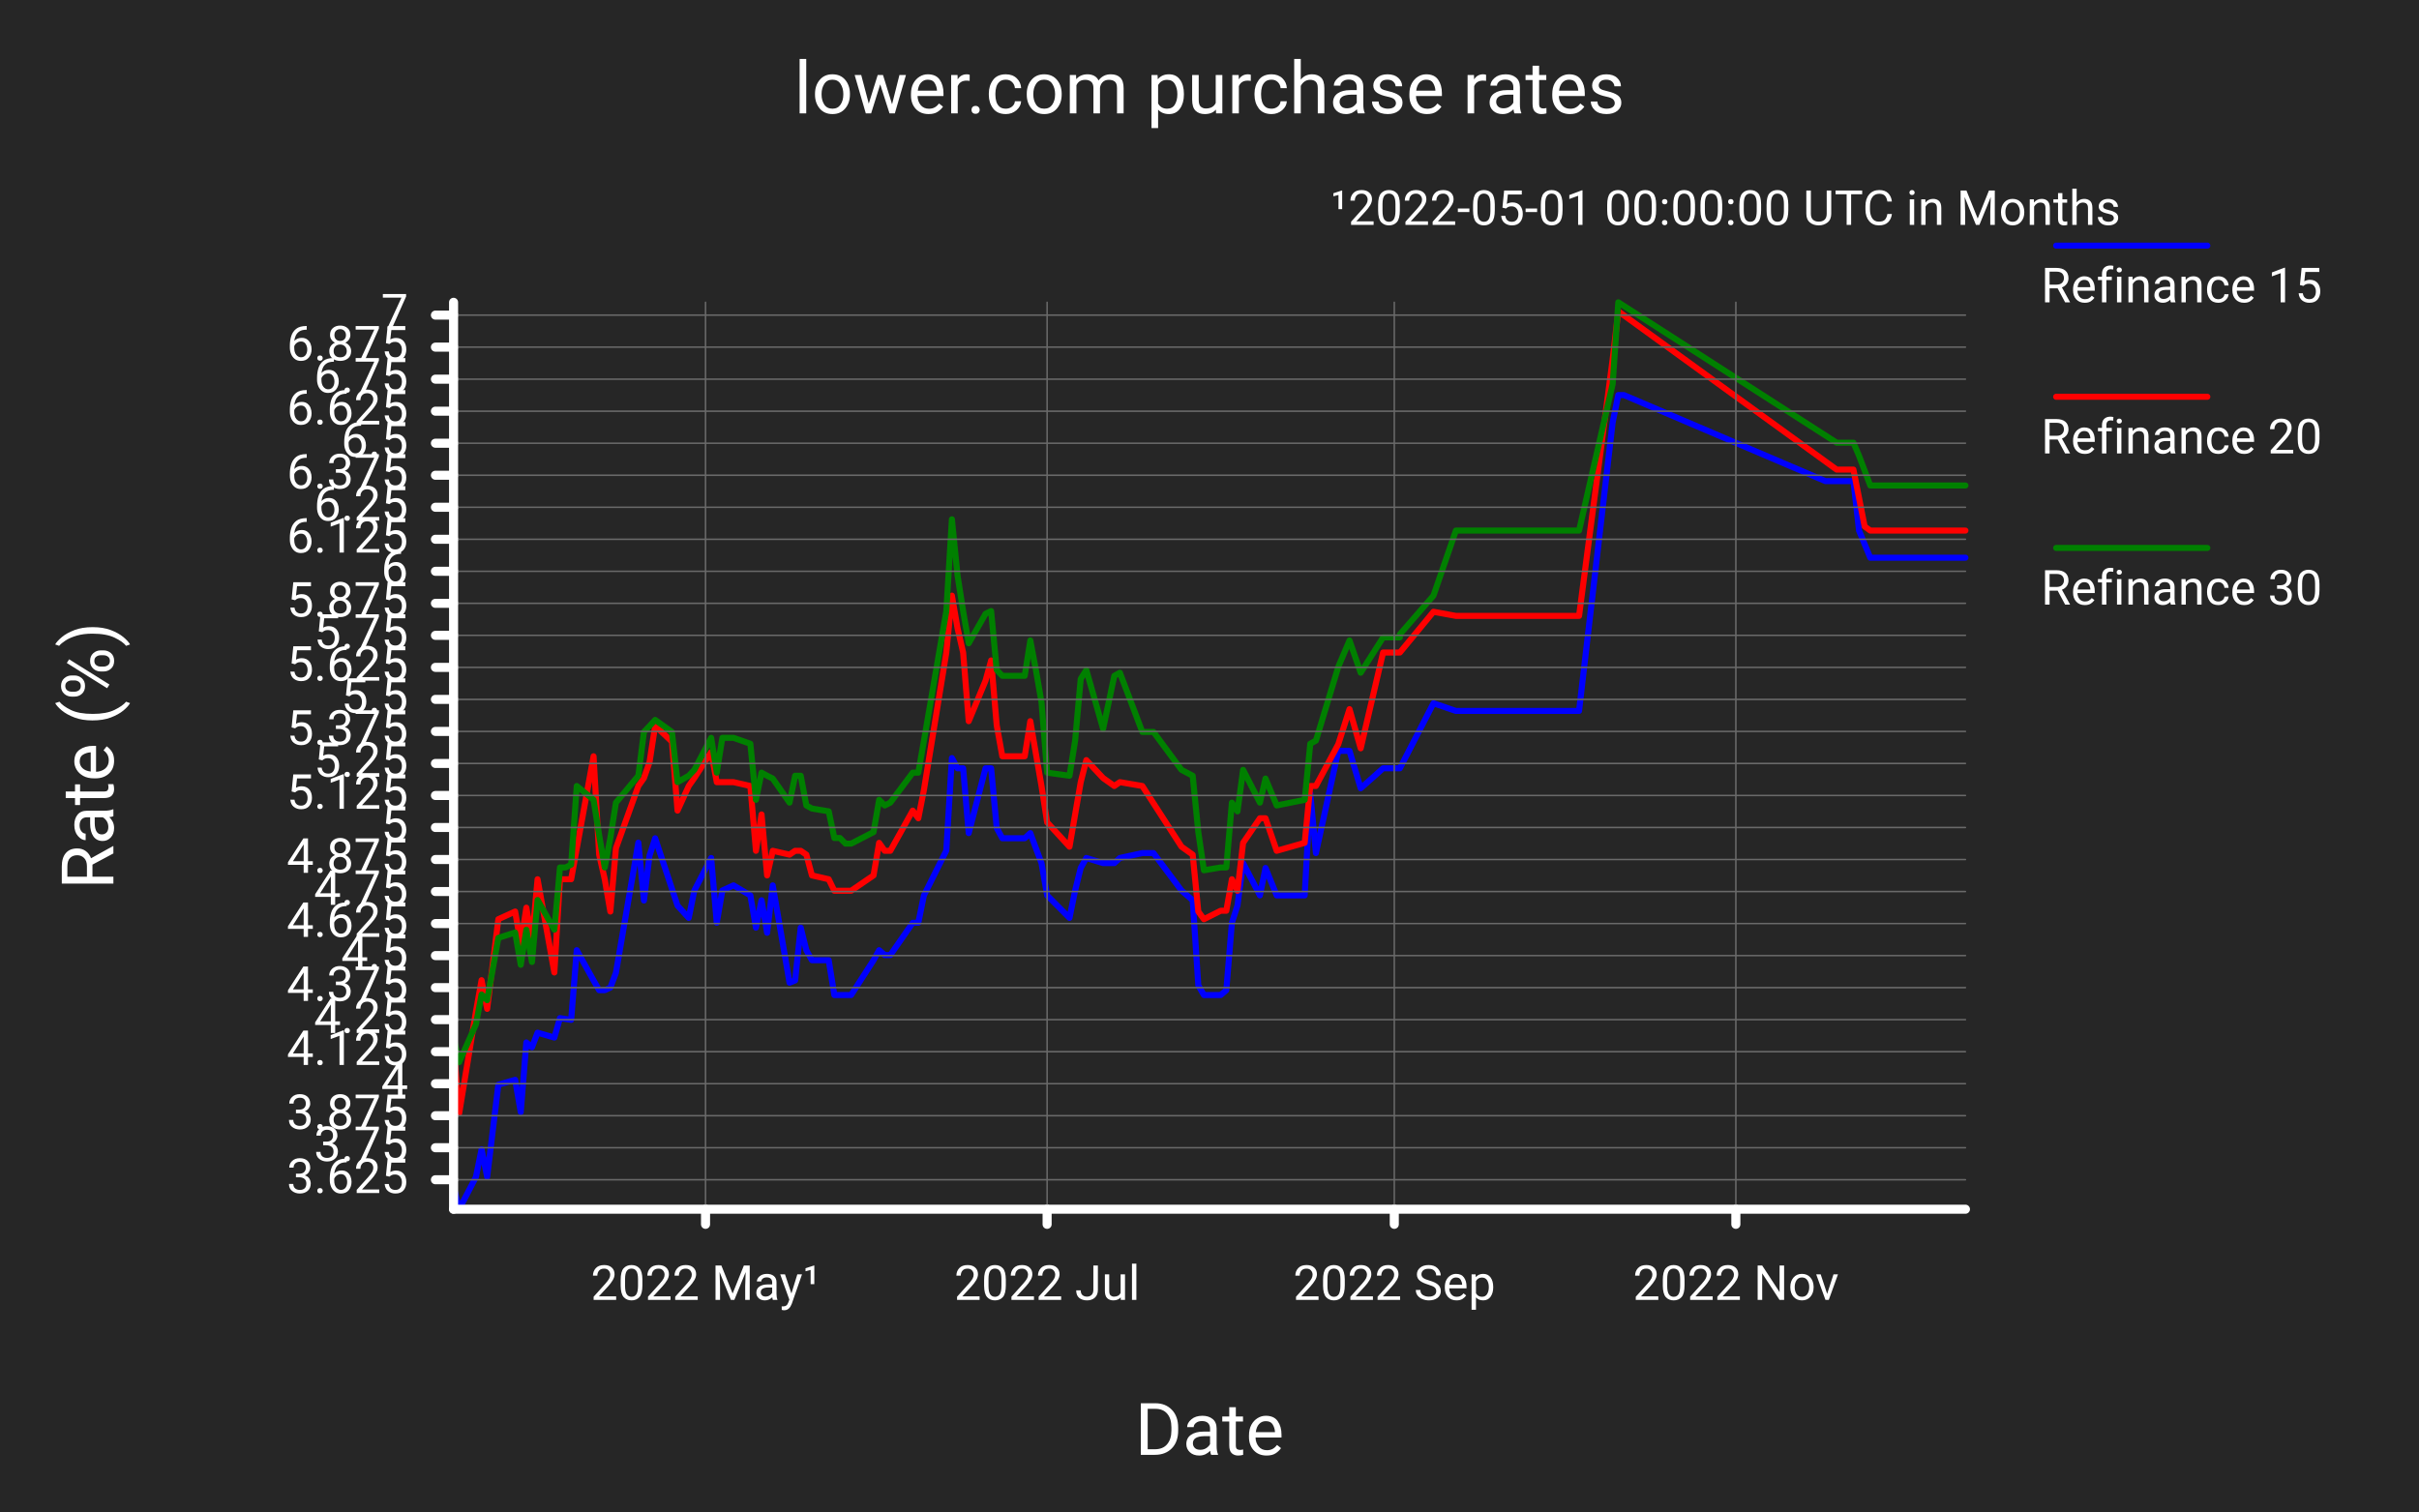
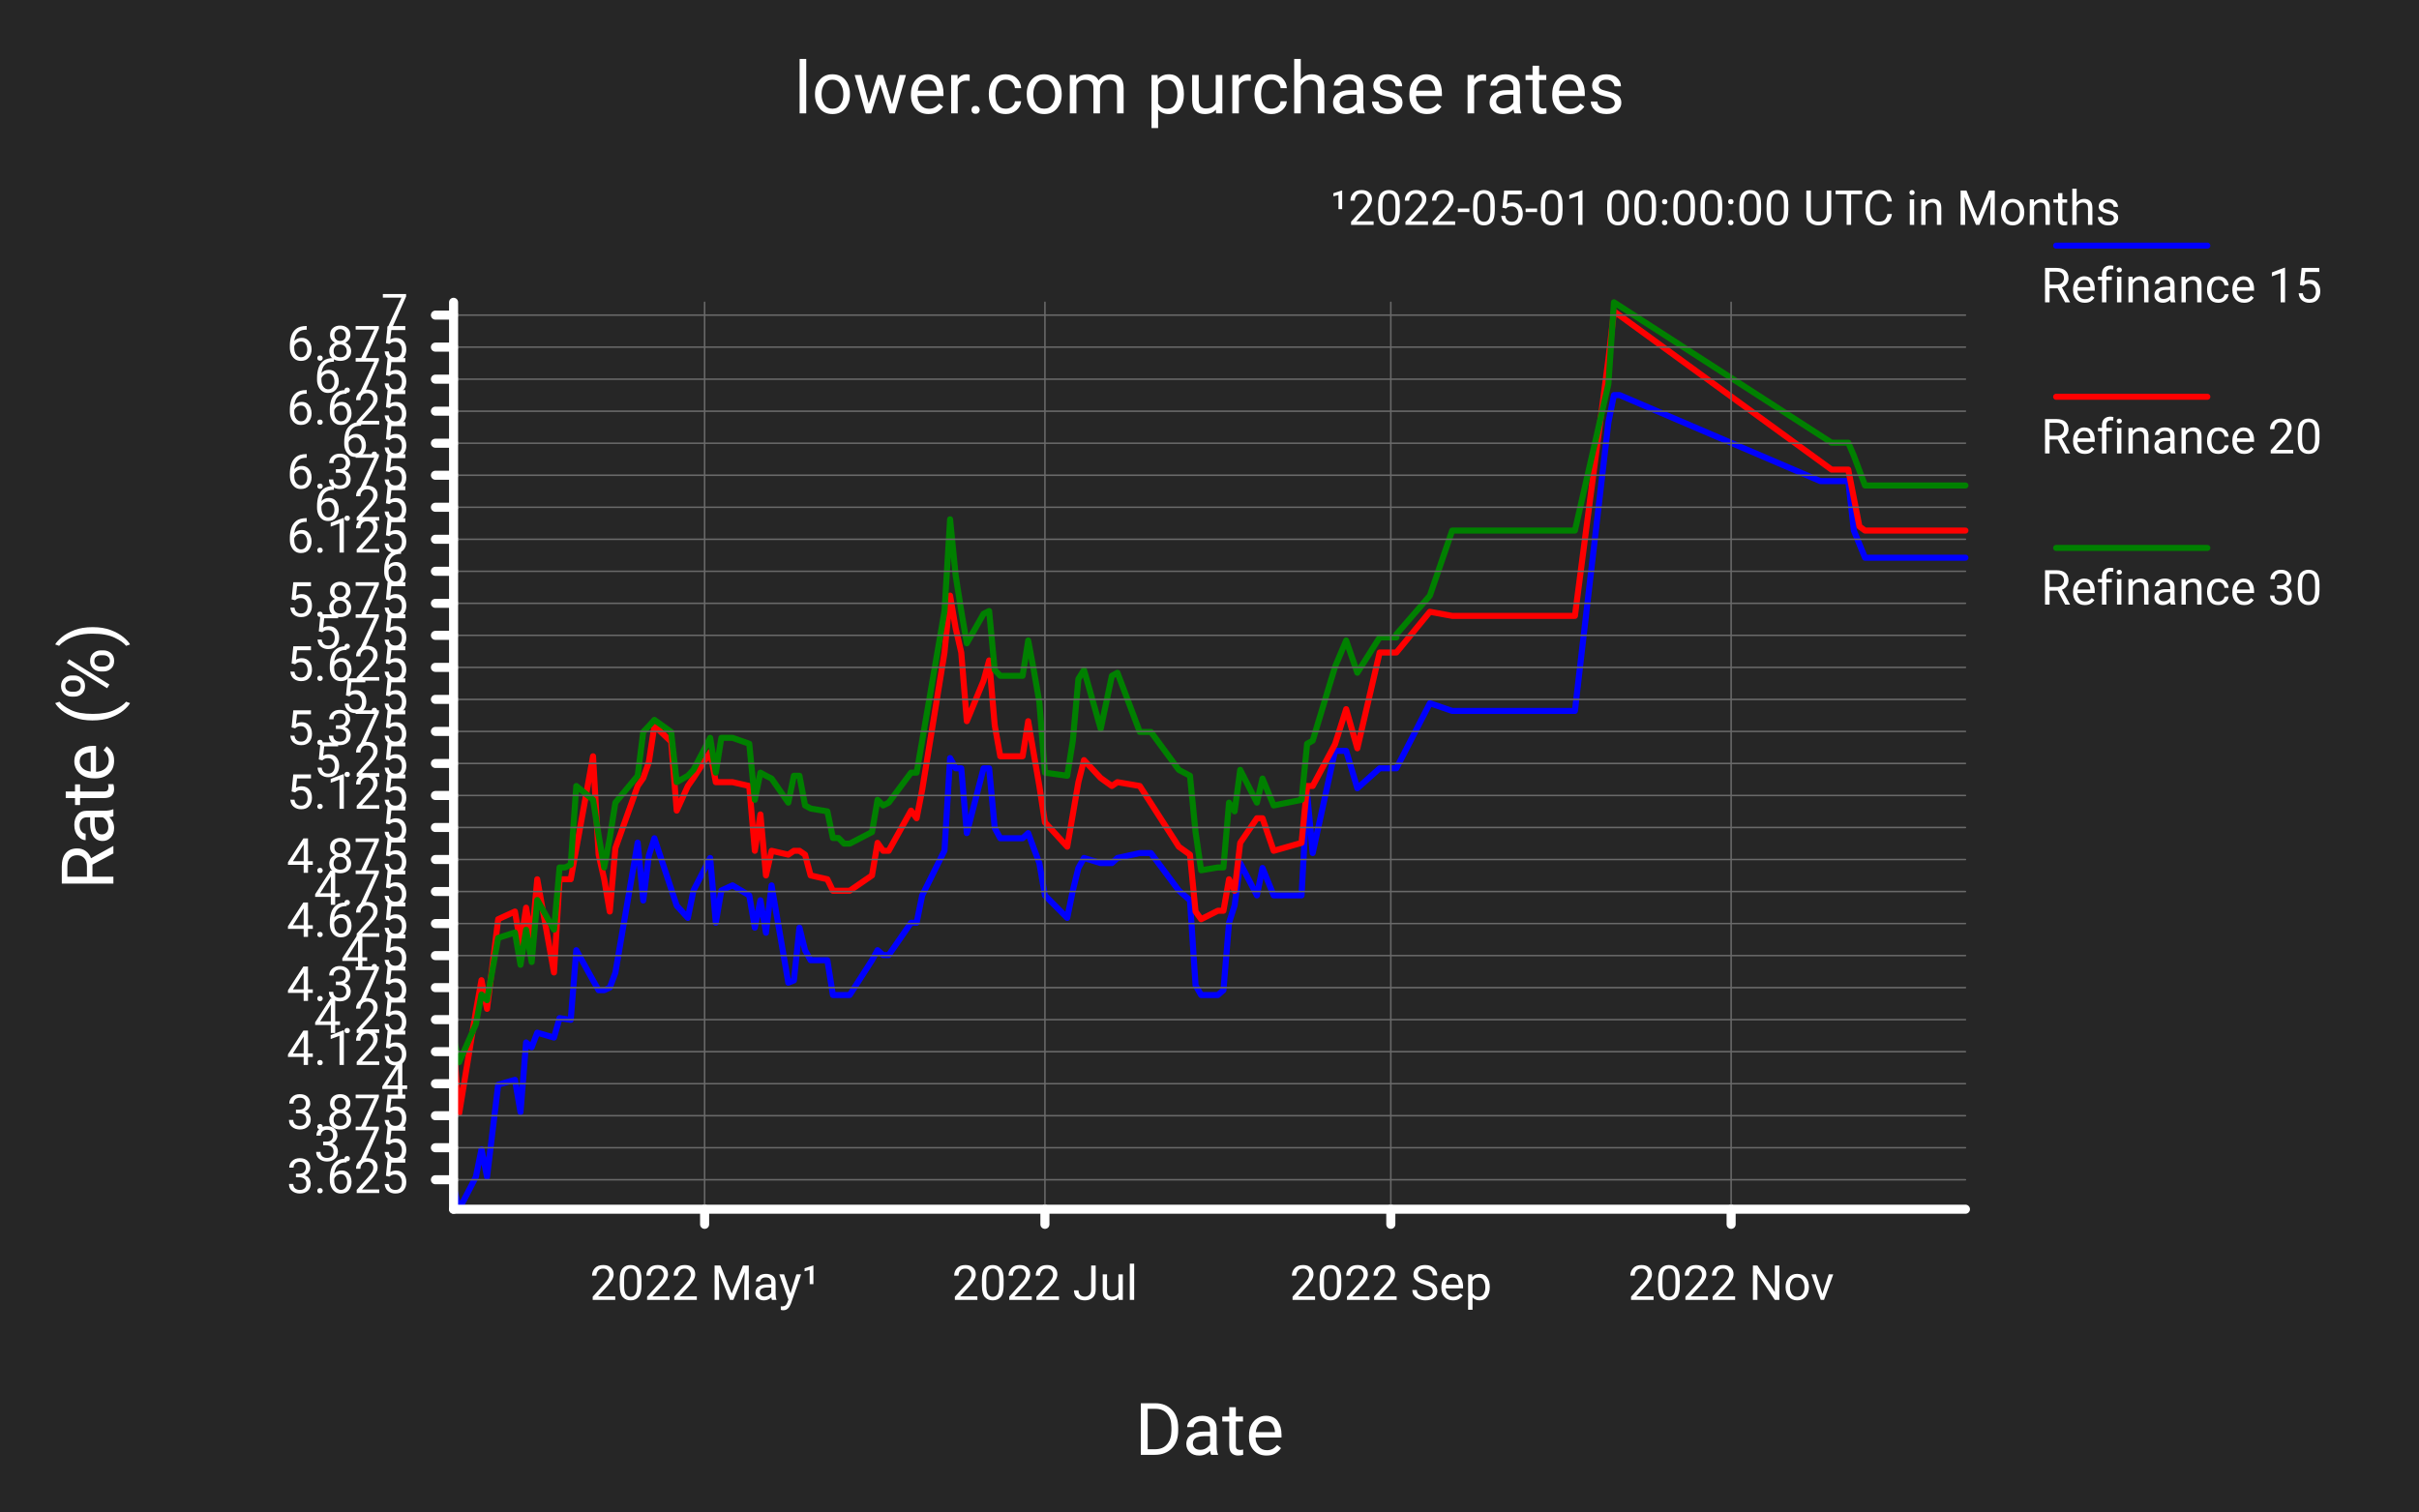
<svg xmlns="http://www.w3.org/2000/svg" class="poloto" width="800" height="500" viewBox="0 0 800 500">
  <style>.poloto{stroke-linecap:round;stroke-linejoin:round;font-family:Roboto,sans-serif;font-size:16px;}.poloto_background{fill:#262626;}.poloto_scatter{stroke-width:7}.poloto_tick_line{stroke:dimgray;stroke-width:0.5}.poloto_line{stroke-width:2}.poloto_text{fill: white;}.poloto_axis_lines{stroke: white;stroke-width:3;fill:none;stroke-dasharray:none}.poloto_title{font-size:24px;dominant-baseline:start;text-anchor:middle;}.poloto_xname{font-size:24px;dominant-baseline:start;text-anchor:middle;}.poloto_yname{font-size:24px;dominant-baseline:start;text-anchor:middle;}.poloto0stroke{stroke:blue;}.poloto1stroke{stroke:red;}.poloto2stroke{stroke:green;}.poloto3stroke{stroke:gold;}.poloto4stroke{stroke:aqua;}.poloto5stroke{stroke:lime;}.poloto6stroke{stroke:orange;}.poloto7stroke{stroke:chocolate;}.poloto0fill{fill:blue;}.poloto1fill{fill:red;}.poloto2fill{fill:green;}.poloto3fill{fill:gold;}.poloto4fill{fill:aqua;}.poloto5fill{fill:lime;}.poloto6fill{fill:orange;}.poloto7fill{fill:chocolate;}</style>
  <circle r="1e5" class="poloto_background" />
  <text class="poloto_text poloto_legend_text" x="675" y="100">Refinance 15</text>
  <line class="poloto_line poloto_legend_icon poloto0stroke poloto0legend" stroke="black" x1="680" x2="730" y1="81.25" y2="81.25" />
-   <path class="poloto_line poloto0stroke" fill="none" stroke="black" d=" M 150.00 392.46 L 151.85 400.00 L 157.41 389.32 L 159.26 380.17 L 161.11 389.32 L 161.11 389.32 L 164.81 358.81 L 170.37 357.20 L 172.22 367.88 L 174.07 344.83 L 175.93 346.44 L 177.78 341.61 L 183.33 343.22 L 185.19 336.78 L 185.19 336.78 L 188.89 337.37 L 190.74 314.32 L 196.30 324.32 L 198.15 327.54 L 200.00 327.54 L 201.85 326.69 L 203.70 321.78 L 211.11 278.73 L 212.96 297.88 L 214.81 283.05 L 216.67 277.29 L 216.67 277.29 L 224.07 299.58 L 227.78 303.64 L 229.63 294.58 L 235.19 283.81 L 237.04 305.25 L 238.89 294.58 L 238.89 294.58 L 242.59 292.88 L 248.15 296.19 L 250.00 306.86 L 250.00 306.86 L 251.85 297.80 L 253.70 308.56 L 255.56 292.88 L 261.11 325.08 L 262.96 324.32 L 264.81 306.86 L 264.81 306.86 L 266.67 314.32 L 268.52 317.63 L 274.07 317.63 L 275.93 329.15 L 277.78 329.15 L 279.63 329.15 L 281.48 329.15 L 288.89 317.63 L 290.74 314.32 L 292.59 315.93 L 294.44 315.93 L 294.44 315.93 L 301.85 305.25 L 303.70 305.25 L 305.56 296.19 L 312.96 281.36 L 314.81 250.76 L 316.67 254.15 L 318.52 254.15 L 320.37 275.59 L 325.93 254.15 L 327.78 254.15 L 329.63 273.90 L 331.48 277.29 L 338.89 277.29 L 340.74 275.59 L 342.59 280.59 L 344.44 285.51 L 346.30 296.19 L 353.70 303.64 L 355.56 294.58 L 357.41 287.12 L 359.26 283.81 L 364.81 285.51 L 368.52 285.51 L 370.37 283.81 L 377.78 282.20 L 377.78 282.20 L 377.78 282.20 L 377.78 282.20 L 377.78 282.20 L 377.78 282.20 L 381.48 282.20 L 381.48 282.20 L 381.48 282.20 L 381.48 282.20 L 381.48 282.20 L 381.48 282.20 L 390.74 294.58 L 394.44 297.80 L 396.30 325.93 L 398.15 329.15 L 403.70 329.15 L 405.56 327.54 L 407.41 305.25 L 409.26 299.49 L 411.11 285.51 L 416.67 296.19 L 416.67 296.19 L 418.52 287.12 L 422.22 296.19 L 422.22 296.19 L 431.48 296.19 L 433.33 262.46 L 435.19 282.20 L 442.59 248.39 L 446.30 248.39 L 446.30 248.39 L 450.00 260.76 L 457.41 254.15 L 457.41 254.15 L 457.41 254.15 L 457.41 254.15 L 457.41 254.15 L 457.41 254.15 L 457.41 254.15 L 457.41 254.15 L 457.41 254.15 L 462.96 254.15 L 474.07 232.63 L 481.48 235.17 L 481.48 235.17 L 487.04 235.17 L 494.44 235.17 L 496.30 235.17 L 496.30 235.17 L 496.30 235.17 L 496.30 235.17 L 496.30 235.17 L 520.37 235.17 L 522.22 235.17 L 533.33 139.75 L 535.19 130.68 L 537.04 130.68 L 603.70 159.15 L 611.11 159.15 L 612.96 159.15 L 614.81 175.51 L 618.52 184.49 L 618.52 184.49 L 625.93 184.49 L 627.78 184.49 L 629.63 184.49 L 631.48 184.49 L 637.04 184.49 L 638.89 184.49 L 642.59 184.49 L 644.44 184.49 L 650.00 184.49" />
+   <path class="poloto_line poloto0stroke" fill="none" stroke="black" d=" M 150.00 392.46 L 151.85 400.00 L 157.38 389.32 L 159.23 380.17 L 161.07 389.32 L 161.07 389.32 L 164.76 358.81 L 170.30 357.20 L 172.14 367.88 L 173.99 344.83 L 175.83 346.44 L 177.68 341.61 L 183.21 343.22 L 185.06 336.78 L 185.06 336.78 L 188.75 337.37 L 190.59 314.32 L 196.13 324.32 L 197.97 327.54 L 199.82 327.54 L 201.66 326.69 L 203.51 321.78 L 210.89 278.73 L 212.73 297.88 L 214.58 283.05 L 216.42 277.29 L 216.42 277.29 L 223.80 299.58 L 227.49 303.64 L 229.34 294.58 L 234.87 283.81 L 236.72 305.25 L 238.56 294.58 L 238.56 294.58 L 242.25 292.88 L 247.79 296.19 L 249.63 306.86 L 249.63 306.86 L 251.48 297.80 L 253.32 308.56 L 255.17 292.88 L 260.70 325.08 L 262.55 324.32 L 264.39 306.86 L 264.39 306.86 L 266.24 314.32 L 268.08 317.63 L 273.62 317.63 L 275.46 329.15 L 277.31 329.15 L 279.15 329.15 L 281.00 329.15 L 288.38 317.63 L 290.22 314.32 L 292.07 315.93 L 293.91 315.93 L 293.91 315.93 L 301.29 305.25 L 303.14 305.25 L 304.98 296.19 L 312.36 281.36 L 314.21 250.76 L 316.05 254.15 L 317.90 254.15 L 319.74 275.59 L 325.28 254.15 L 327.12 254.15 L 328.97 273.90 L 330.81 277.29 L 338.19 277.29 L 340.04 275.59 L 341.88 280.59 L 343.73 285.51 L 345.57 296.19 L 352.95 303.64 L 354.80 294.58 L 356.64 287.12 L 358.49 283.81 L 364.02 285.51 L 367.71 285.51 L 369.56 283.81 L 376.94 282.20 L 376.94 282.20 L 376.94 282.20 L 376.94 282.20 L 376.94 282.20 L 376.94 282.20 L 380.63 282.20 L 380.63 282.20 L 380.63 282.20 L 380.63 282.20 L 380.63 282.20 L 380.63 282.20 L 389.85 294.58 L 393.54 297.80 L 395.39 325.93 L 397.23 329.15 L 402.77 329.15 L 404.61 327.54 L 406.46 305.25 L 408.30 299.49 L 410.15 285.51 L 415.68 296.19 L 415.68 296.19 L 417.53 287.12 L 421.22 296.19 L 421.22 296.19 L 430.44 296.19 L 432.29 262.46 L 434.13 282.20 L 441.51 248.39 L 445.20 248.39 L 445.20 248.39 L 448.89 260.76 L 456.27 254.15 L 456.27 254.15 L 456.27 254.15 L 456.27 254.15 L 456.27 254.15 L 456.27 254.15 L 456.27 254.15 L 456.27 254.15 L 456.27 254.15 L 461.81 254.15 L 472.88 232.63 L 480.26 235.17 L 480.26 235.17 L 485.79 235.17 L 493.17 235.17 L 495.02 235.17 L 495.02 235.17 L 495.02 235.17 L 495.02 235.17 L 495.02 235.17 L 519.00 235.17 L 520.85 235.17 L 531.92 139.75 L 533.76 130.68 L 535.61 130.68 L 602.03 159.15 L 609.41 159.15 L 611.25 159.15 L 613.10 175.51 L 616.79 184.49 L 616.79 184.49 L 624.17 184.49 L 626.01 184.49 L 627.86 184.49 L 629.70 184.49 L 635.24 184.49 L 637.08 184.49 L 640.77 184.49 L 642.62 184.49 L 648.15 184.49 L 650.00 184.49" />
  <text class="poloto_text poloto_legend_text" x="675" y="150">Refinance 20</text>
  <line class="poloto_line poloto_legend_icon poloto1stroke poloto1legend" stroke="black" x1="680" x2="730" y1="131.25" y2="131.25" />
-   <path class="poloto_line poloto1stroke" fill="none" stroke="black" d=" M 150.00 345.68 L 151.85 368.31 L 157.41 334.58 L 159.26 324.24 L 161.11 333.73 L 161.11 333.73 L 164.81 304.07 L 170.37 301.53 L 172.22 312.29 L 174.07 300.25 L 175.93 311.02 L 177.78 290.85 L 183.33 321.69 L 185.19 290.85 L 185.19 290.85 L 188.89 290.85 L 188.89 290.85 L 196.30 250.17 L 198.15 282.71 L 200.00 290.85 L 201.85 301.53 L 203.70 280.59 L 211.11 260.00 L 212.96 257.37 L 214.81 252.12 L 216.67 240.08 L 222.22 245.34 L 224.07 268.14 L 227.78 260.00 L 229.63 257.37 L 235.19 248.81 L 237.04 258.73 L 238.89 258.73 L 238.89 258.73 L 242.59 258.73 L 248.15 260.00 L 250.00 281.44 L 250.00 281.44 L 251.85 269.41 L 253.70 289.58 L 255.56 281.44 L 261.11 282.71 L 262.96 281.44 L 264.81 281.44 L 264.81 281.44 L 266.67 282.71 L 268.52 289.58 L 274.07 290.85 L 275.93 294.66 L 277.78 294.66 L 279.63 294.66 L 281.48 294.66 L 288.89 289.58 L 290.74 278.81 L 292.59 281.44 L 294.44 281.44 L 294.44 281.44 L 301.85 268.14 L 303.70 270.68 L 305.56 261.27 L 312.96 215.85 L 314.81 197.03 L 316.67 207.80 L 318.52 215.85 L 320.37 238.56 L 325.93 225.17 L 327.78 218.47 L 329.63 239.92 L 331.48 250.17 L 338.89 250.17 L 340.74 238.56 L 342.59 249.32 L 344.44 260.00 L 346.30 272.03 L 353.70 280.08 L 355.56 269.41 L 357.41 258.73 L 359.26 251.44 L 364.81 257.37 L 368.52 260.00 L 370.37 258.73 L 377.78 260.00 L 377.78 260.00 L 377.78 260.00 L 377.78 260.00 L 377.78 260.00 L 377.78 260.00 L 377.78 260.00 L 377.78 260.00 L 377.78 260.00 L 377.78 260.00 L 377.78 260.00 L 377.78 260.00 L 390.74 280.08 L 394.44 282.71 L 396.30 301.53 L 398.15 304.07 L 403.70 301.27 L 405.56 301.27 L 407.41 290.85 L 409.26 294.66 L 411.11 278.81 L 416.67 270.68 L 416.67 270.68 L 418.52 270.68 L 422.22 281.44 L 422.22 281.44 L 431.48 278.81 L 433.33 260.00 L 435.19 260.00 L 442.59 246.19 L 446.30 234.58 L 446.30 234.58 L 450.00 247.54 L 457.41 215.85 L 457.41 215.85 L 457.41 215.85 L 457.41 215.85 L 457.41 215.85 L 457.41 215.85 L 457.41 215.85 L 457.41 215.85 L 457.41 215.85 L 462.96 215.85 L 474.07 202.37 L 481.48 203.73 L 485.19 203.73 L 487.04 203.73 L 487.04 203.73 L 496.30 203.73 L 498.15 203.73 L 498.15 203.73 L 498.15 203.73 L 498.15 203.73 L 520.37 203.73 L 522.22 203.73 L 533.33 118.81 L 535.19 102.97 L 535.19 102.97 L 607.41 155.34 L 611.11 155.34 L 612.96 155.34 L 616.67 174.15 L 618.52 175.51 L 618.52 175.51 L 625.93 175.51 L 627.78 175.51 L 629.63 175.51 L 631.48 175.51 L 637.04 175.51 L 638.89 175.51 L 642.59 175.51 L 644.44 175.51 L 650.00 175.51" />
+   <path class="poloto_line poloto1stroke" fill="none" stroke="black" d=" M 150.00 345.68 L 151.85 368.31 L 157.38 334.58 L 159.23 324.24 L 161.07 333.73 L 161.07 333.73 L 164.76 304.07 L 170.30 301.53 L 172.14 312.29 L 173.99 300.25 L 175.83 311.02 L 177.68 290.85 L 183.21 321.69 L 185.06 290.85 L 185.06 290.85 L 188.75 290.85 L 188.75 290.85 L 196.13 250.17 L 197.97 282.71 L 199.82 290.85 L 201.66 301.53 L 203.51 280.59 L 210.89 260.00 L 212.73 257.37 L 214.58 252.12 L 216.42 240.08 L 221.96 245.34 L 223.80 268.14 L 227.49 260.00 L 229.34 257.37 L 234.87 248.81 L 236.72 258.73 L 238.56 258.73 L 238.56 258.73 L 242.25 258.73 L 247.79 260.00 L 249.63 281.44 L 249.63 281.44 L 251.48 269.41 L 253.32 289.58 L 255.17 281.44 L 260.70 282.71 L 262.55 281.44 L 264.39 281.44 L 264.39 281.44 L 266.24 282.71 L 268.08 289.58 L 273.62 290.85 L 275.46 294.66 L 277.31 294.66 L 279.15 294.66 L 281.00 294.66 L 288.38 289.58 L 290.22 278.81 L 292.07 281.44 L 293.91 281.44 L 293.91 281.44 L 301.29 268.14 L 303.14 270.68 L 304.98 261.27 L 312.36 215.85 L 314.21 197.03 L 316.05 207.80 L 317.90 215.85 L 319.74 238.56 L 325.28 225.17 L 327.12 218.47 L 328.97 239.92 L 330.81 250.17 L 338.19 250.17 L 340.04 238.56 L 341.88 249.32 L 343.73 260.00 L 345.57 272.03 L 352.95 280.08 L 354.80 269.41 L 356.64 258.73 L 358.49 251.44 L 364.02 257.37 L 367.71 260.00 L 369.56 258.73 L 376.94 260.00 L 376.94 260.00 L 376.94 260.00 L 376.94 260.00 L 376.94 260.00 L 376.94 260.00 L 376.94 260.00 L 376.94 260.00 L 376.94 260.00 L 376.94 260.00 L 376.94 260.00 L 376.94 260.00 L 389.85 280.08 L 393.54 282.71 L 395.39 301.53 L 397.23 304.07 L 402.77 301.27 L 404.61 301.27 L 406.46 290.85 L 408.30 294.66 L 410.15 278.81 L 415.68 270.68 L 415.68 270.68 L 417.53 270.68 L 421.22 281.44 L 421.22 281.44 L 430.44 278.81 L 432.29 260.00 L 434.13 260.00 L 441.51 246.19 L 445.20 234.58 L 445.20 234.58 L 448.89 247.54 L 456.27 215.85 L 456.27 215.85 L 456.27 215.85 L 456.27 215.85 L 456.27 215.85 L 456.27 215.85 L 456.27 215.85 L 456.27 215.85 L 456.27 215.85 L 461.81 215.85 L 472.88 202.37 L 480.26 203.73 L 483.95 203.73 L 485.79 203.73 L 485.79 203.73 L 495.02 203.73 L 496.86 203.73 L 496.86 203.73 L 496.86 203.73 L 496.86 203.73 L 519.00 203.73 L 520.85 203.73 L 531.92 118.81 L 533.76 102.97 L 533.76 102.97 L 605.72 155.34 L 609.41 155.34 L 611.25 155.34 L 614.94 174.15 L 616.79 175.51 L 616.79 175.51 L 624.17 175.51 L 626.01 175.51 L 627.86 175.51 L 629.70 175.51 L 635.24 175.51 L 637.08 175.51 L 640.77 175.51 L 642.62 175.51 L 648.15 175.51 L 650.00 175.51" />
  <text class="poloto_text poloto_legend_text" x="675" y="200">Refinance 30</text>
  <line class="poloto_line poloto_legend_icon poloto2stroke poloto2legend" stroke="black" x1="680" x2="730" y1="181.25" y2="181.25" />
-   <path class="poloto_line poloto2stroke" fill="none" stroke="black" d=" M 150.00 343.31 L 151.85 351.36 L 157.41 338.81 L 159.26 328.98 L 161.11 330.85 L 161.11 330.85 L 164.81 310.25 L 170.37 308.47 L 172.22 319.15 L 174.07 307.54 L 175.93 318.22 L 177.78 297.71 L 183.33 307.54 L 185.19 286.95 L 187.04 286.95 L 188.89 286.02 L 190.74 260.00 L 196.30 264.58 L 198.15 276.27 L 200.00 286.95 L 201.85 277.20 L 203.70 265.51 L 211.11 256.61 L 212.96 242.12 L 214.81 240.17 L 216.67 238.14 L 222.22 242.12 L 224.07 258.73 L 227.78 256.61 L 229.63 254.66 L 235.19 244.07 L 237.04 255.59 L 238.89 244.07 L 238.89 244.07 L 242.59 244.07 L 248.15 246.02 L 250.00 264.58 L 250.00 264.58 L 251.85 255.59 L 253.70 256.61 L 255.56 257.54 L 261.11 265.51 L 262.96 256.61 L 264.81 256.61 L 264.81 256.61 L 266.67 266.44 L 268.52 267.46 L 274.07 268.39 L 275.93 277.20 L 277.78 277.20 L 279.63 279.07 L 281.48 279.07 L 288.89 275.25 L 290.74 264.58 L 292.59 266.44 L 294.44 265.51 L 294.44 265.51 L 301.85 255.59 L 303.70 255.59 L 305.56 245.00 L 312.96 202.12 L 314.81 171.78 L 316.67 190.34 L 318.52 202.12 L 320.37 212.80 L 325.93 203.05 L 327.78 202.12 L 329.63 221.61 L 331.48 223.56 L 338.89 223.56 L 340.74 211.86 L 342.59 221.61 L 344.44 232.29 L 346.30 255.59 L 353.70 256.61 L 355.56 245.00 L 357.41 224.58 L 359.26 221.61 L 364.81 241.10 L 368.52 223.56 L 370.37 222.54 L 377.78 242.12 L 377.78 242.12 L 377.78 242.12 L 377.78 242.12 L 377.78 242.12 L 377.78 242.12 L 381.48 242.12 L 381.48 242.12 L 381.48 242.12 L 381.48 242.12 L 381.48 242.12 L 381.48 242.12 L 390.74 254.66 L 394.44 256.61 L 396.30 275.25 L 398.15 287.88 L 403.70 286.95 L 405.56 286.95 L 407.41 265.51 L 409.26 268.39 L 411.11 254.66 L 416.67 265.51 L 416.67 265.51 L 418.52 257.54 L 422.22 266.44 L 422.22 266.44 L 431.48 264.58 L 433.33 246.02 L 435.19 245.00 L 442.59 220.59 L 446.30 211.86 L 446.30 211.86 L 450.00 222.54 L 457.41 210.85 L 457.41 210.85 L 457.41 210.85 L 457.41 210.85 L 457.41 210.85 L 457.41 210.85 L 457.41 210.85 L 457.41 210.85 L 462.96 210.85 L 462.96 209.83 L 474.07 197.03 L 481.48 175.51 L 481.48 175.51 L 487.04 175.51 L 487.04 175.51 L 496.30 175.51 L 498.15 175.51 L 498.15 175.51 L 498.15 175.51 L 498.15 175.51 L 520.37 175.51 L 522.22 175.51 L 533.33 127.03 L 535.19 100.00 L 535.19 100.00 L 607.41 146.44 L 611.11 146.44 L 612.96 146.44 L 614.81 150.76 L 618.52 160.59 L 618.52 160.59 L 625.93 160.59 L 627.78 160.59 L 629.63 160.59 L 631.48 160.59 L 637.04 160.59 L 638.89 160.59 L 642.59 160.59 L 644.44 160.59 L 650.00 160.59" />
+   <path class="poloto_line poloto2stroke" fill="none" stroke="black" d=" M 150.00 343.31 L 151.85 351.36 L 157.38 338.81 L 159.23 328.98 L 161.07 330.85 L 161.07 330.85 L 164.76 310.25 L 170.30 308.47 L 172.14 319.15 L 173.99 307.54 L 175.83 318.22 L 177.68 297.71 L 183.21 307.54 L 185.06 286.95 L 186.90 286.95 L 188.75 286.02 L 190.59 260.00 L 196.13 264.58 L 197.97 276.27 L 199.82 286.95 L 201.66 277.20 L 203.51 265.51 L 210.89 256.61 L 212.73 242.12 L 214.58 240.17 L 216.42 238.14 L 221.96 242.12 L 223.80 258.73 L 227.49 256.61 L 229.34 254.66 L 234.87 244.07 L 236.72 255.59 L 238.56 244.07 L 238.56 244.07 L 242.25 244.07 L 247.79 246.02 L 249.63 264.58 L 249.63 264.58 L 251.48 255.59 L 253.32 256.61 L 255.17 257.54 L 260.70 265.51 L 262.55 256.61 L 264.39 256.61 L 264.39 256.61 L 266.24 266.44 L 268.08 267.46 L 273.62 268.39 L 275.46 277.20 L 277.31 277.20 L 279.15 279.07 L 281.00 279.07 L 288.38 275.25 L 290.22 264.58 L 292.07 266.44 L 293.91 265.51 L 293.91 265.51 L 301.29 255.59 L 303.14 255.59 L 304.98 245.00 L 312.36 202.12 L 314.21 171.78 L 316.05 190.34 L 317.90 202.12 L 319.74 212.80 L 325.28 203.05 L 327.12 202.12 L 328.97 221.61 L 330.81 223.56 L 338.19 223.56 L 340.04 211.86 L 341.88 221.61 L 343.73 232.29 L 345.57 255.59 L 352.95 256.61 L 354.80 245.00 L 356.64 224.58 L 358.49 221.61 L 364.02 241.10 L 367.71 223.56 L 369.56 222.54 L 376.94 242.12 L 376.94 242.12 L 376.94 242.12 L 376.94 242.12 L 376.94 242.12 L 376.94 242.12 L 380.63 242.12 L 380.63 242.12 L 380.63 242.12 L 380.63 242.12 L 380.63 242.12 L 380.63 242.12 L 389.85 254.66 L 393.54 256.61 L 395.39 275.25 L 397.23 287.88 L 402.77 286.95 L 404.61 286.95 L 406.46 265.51 L 408.30 268.39 L 410.15 254.66 L 415.68 265.51 L 415.68 265.51 L 417.53 257.54 L 421.22 266.44 L 421.22 266.44 L 430.44 264.58 L 432.29 246.02 L 434.13 245.00 L 441.51 220.59 L 445.20 211.86 L 445.20 211.86 L 448.89 222.54 L 456.27 210.85 L 456.27 210.85 L 456.27 210.85 L 456.27 210.85 L 456.27 210.85 L 456.27 210.85 L 456.27 210.85 L 456.27 210.85 L 461.81 210.85 L 461.81 209.83 L 472.88 197.03 L 480.26 175.51 L 480.26 175.51 L 485.79 175.51 L 485.79 175.51 L 495.02 175.51 L 496.86 175.51 L 496.86 175.51 L 496.86 175.51 L 496.86 175.51 L 519.00 175.51 L 520.85 175.51 L 531.92 127.03 L 533.76 100.00 L 533.76 100.00 L 605.72 146.44 L 609.41 146.44 L 611.25 146.44 L 613.10 150.76 L 616.79 160.59 L 616.79 160.59 L 624.17 160.59 L 626.01 160.59 L 627.86 160.59 L 629.70 160.59 L 635.24 160.59 L 637.08 160.59 L 640.77 160.59 L 642.62 160.59 L 648.15 160.59 L 650.00 160.59" />
  <text class="poloto_labels poloto_text poloto_title" x="400" y="37.5">lower.com purchase rates</text>
  <text class="poloto_labels poloto_text poloto_xname" x="400" y="481.25">Date</text>
  <text class="poloto_labels poloto_text poloto_yname" transform="rotate(-90,37.5,250)" x="37.5" y="250">Rate (%)</text>
  <text class="poloto_tick_labels poloto_text" dominant-baseline="middle" text-anchor="start" x="150" y="70" />
  <line class="poloto_axis_lines" stroke="black" x1="150" x2="144" y1="390.254" y2="390.254" />
  <line class="poloto_tick_line" stroke="black" x1="150" x2="650" y1="390.254" y2="390.254" />
  <text class="poloto_tick_labels poloto_text" dominant-baseline="middle" text-anchor="end" x="135" y="390.254">3.625</text>
  <line class="poloto_axis_lines" stroke="black" x1="150" x2="144" y1="379.661" y2="379.661" />
  <line class="poloto_tick_line" stroke="black" x1="150" x2="650" y1="379.661" y2="379.661" />
  <text class="poloto_tick_labels poloto_text" dominant-baseline="middle" text-anchor="end" x="135" y="379.661">3.75</text>
  <line class="poloto_axis_lines" stroke="black" x1="150" x2="144" y1="369.068" y2="369.068" />
  <line class="poloto_tick_line" stroke="black" x1="150" x2="650" y1="369.068" y2="369.068" />
  <text class="poloto_tick_labels poloto_text" dominant-baseline="middle" text-anchor="end" x="135" y="369.068">3.875</text>
  <line class="poloto_axis_lines" stroke="black" x1="150" x2="144" y1="358.475" y2="358.475" />
  <line class="poloto_tick_line" stroke="black" x1="150" x2="650" y1="358.475" y2="358.475" />
  <text class="poloto_tick_labels poloto_text" dominant-baseline="middle" text-anchor="end" x="135" y="358.475">4</text>
  <line class="poloto_axis_lines" stroke="black" x1="150" x2="144" y1="347.881" y2="347.881" />
  <line class="poloto_tick_line" stroke="black" x1="150" x2="650" y1="347.881" y2="347.881" />
  <text class="poloto_tick_labels poloto_text" dominant-baseline="middle" text-anchor="end" x="135" y="347.881">4.125</text>
  <line class="poloto_axis_lines" stroke="black" x1="150" x2="144" y1="337.288" y2="337.288" />
  <line class="poloto_tick_line" stroke="black" x1="150" x2="650" y1="337.288" y2="337.288" />
  <text class="poloto_tick_labels poloto_text" dominant-baseline="middle" text-anchor="end" x="135" y="337.288">4.25</text>
  <line class="poloto_axis_lines" stroke="black" x1="150" x2="144" y1="326.695" y2="326.695" />
  <line class="poloto_tick_line" stroke="black" x1="150" x2="650" y1="326.695" y2="326.695" />
  <text class="poloto_tick_labels poloto_text" dominant-baseline="middle" text-anchor="end" x="135" y="326.695">4.375</text>
  <line class="poloto_axis_lines" stroke="black" x1="150" x2="144" y1="316.102" y2="316.102" />
  <line class="poloto_tick_line" stroke="black" x1="150" x2="650" y1="316.102" y2="316.102" />
  <text class="poloto_tick_labels poloto_text" dominant-baseline="middle" text-anchor="end" x="135" y="316.102">4.5</text>
  <line class="poloto_axis_lines" stroke="black" x1="150" x2="144" y1="305.508" y2="305.508" />
  <line class="poloto_tick_line" stroke="black" x1="150" x2="650" y1="305.508" y2="305.508" />
  <text class="poloto_tick_labels poloto_text" dominant-baseline="middle" text-anchor="end" x="135" y="305.508">4.625</text>
  <line class="poloto_axis_lines" stroke="black" x1="150" x2="144" y1="294.915" y2="294.915" />
  <line class="poloto_tick_line" stroke="black" x1="150" x2="650" y1="294.915" y2="294.915" />
  <text class="poloto_tick_labels poloto_text" dominant-baseline="middle" text-anchor="end" x="135" y="294.915">4.75</text>
  <line class="poloto_axis_lines" stroke="black" x1="150" x2="144" y1="284.322" y2="284.322" />
  <line class="poloto_tick_line" stroke="black" x1="150" x2="650" y1="284.322" y2="284.322" />
  <text class="poloto_tick_labels poloto_text" dominant-baseline="middle" text-anchor="end" x="135" y="284.322">4.875</text>
  <line class="poloto_axis_lines" stroke="black" x1="150" x2="144" y1="273.729" y2="273.729" />
  <line class="poloto_tick_line" stroke="black" x1="150" x2="650" y1="273.729" y2="273.729" />
  <text class="poloto_tick_labels poloto_text" dominant-baseline="middle" text-anchor="end" x="135" y="273.729">5</text>
  <line class="poloto_axis_lines" stroke="black" x1="150" x2="144" y1="263.136" y2="263.136" />
  <line class="poloto_tick_line" stroke="black" x1="150" x2="650" y1="263.136" y2="263.136" />
  <text class="poloto_tick_labels poloto_text" dominant-baseline="middle" text-anchor="end" x="135" y="263.136">5.125</text>
  <line class="poloto_axis_lines" stroke="black" x1="150" x2="144" y1="252.542" y2="252.542" />
  <line class="poloto_tick_line" stroke="black" x1="150" x2="650" y1="252.542" y2="252.542" />
  <text class="poloto_tick_labels poloto_text" dominant-baseline="middle" text-anchor="end" x="135" y="252.542">5.25</text>
  <line class="poloto_axis_lines" stroke="black" x1="150" x2="144" y1="241.949" y2="241.949" />
  <line class="poloto_tick_line" stroke="black" x1="150" x2="650" y1="241.949" y2="241.949" />
  <text class="poloto_tick_labels poloto_text" dominant-baseline="middle" text-anchor="end" x="135" y="241.949">5.375</text>
  <line class="poloto_axis_lines" stroke="black" x1="150" x2="144" y1="231.356" y2="231.356" />
  <line class="poloto_tick_line" stroke="black" x1="150" x2="650" y1="231.356" y2="231.356" />
  <text class="poloto_tick_labels poloto_text" dominant-baseline="middle" text-anchor="end" x="135" y="231.356">5.5</text>
  <line class="poloto_axis_lines" stroke="black" x1="150" x2="144" y1="220.763" y2="220.763" />
  <line class="poloto_tick_line" stroke="black" x1="150" x2="650" y1="220.763" y2="220.763" />
  <text class="poloto_tick_labels poloto_text" dominant-baseline="middle" text-anchor="end" x="135" y="220.763">5.625</text>
  <line class="poloto_axis_lines" stroke="black" x1="150" x2="144" y1="210.169" y2="210.169" />
  <line class="poloto_tick_line" stroke="black" x1="150" x2="650" y1="210.169" y2="210.169" />
  <text class="poloto_tick_labels poloto_text" dominant-baseline="middle" text-anchor="end" x="135" y="210.169">5.75</text>
  <line class="poloto_axis_lines" stroke="black" x1="150" x2="144" y1="199.576" y2="199.576" />
  <line class="poloto_tick_line" stroke="black" x1="150" x2="650" y1="199.576" y2="199.576" />
  <text class="poloto_tick_labels poloto_text" dominant-baseline="middle" text-anchor="end" x="135" y="199.576">5.875</text>
  <line class="poloto_axis_lines" stroke="black" x1="150" x2="144" y1="188.983" y2="188.983" />
  <line class="poloto_tick_line" stroke="black" x1="150" x2="650" y1="188.983" y2="188.983" />
  <text class="poloto_tick_labels poloto_text" dominant-baseline="middle" text-anchor="end" x="135" y="188.983">6</text>
  <line class="poloto_axis_lines" stroke="black" x1="150" x2="144" y1="178.39" y2="178.39" />
  <line class="poloto_tick_line" stroke="black" x1="150" x2="650" y1="178.39" y2="178.39" />
  <text class="poloto_tick_labels poloto_text" dominant-baseline="middle" text-anchor="end" x="135" y="178.39">6.125</text>
  <line class="poloto_axis_lines" stroke="black" x1="150" x2="144" y1="167.797" y2="167.797" />
  <line class="poloto_tick_line" stroke="black" x1="150" x2="650" y1="167.797" y2="167.797" />
  <text class="poloto_tick_labels poloto_text" dominant-baseline="middle" text-anchor="end" x="135" y="167.797">6.25</text>
  <line class="poloto_axis_lines" stroke="black" x1="150" x2="144" y1="157.203" y2="157.203" />
  <line class="poloto_tick_line" stroke="black" x1="150" x2="650" y1="157.203" y2="157.203" />
  <text class="poloto_tick_labels poloto_text" dominant-baseline="middle" text-anchor="end" x="135" y="157.203">6.375</text>
  <line class="poloto_axis_lines" stroke="black" x1="150" x2="144" y1="146.61" y2="146.61" />
  <line class="poloto_tick_line" stroke="black" x1="150" x2="650" y1="146.61" y2="146.61" />
  <text class="poloto_tick_labels poloto_text" dominant-baseline="middle" text-anchor="end" x="135" y="146.61">6.5</text>
  <line class="poloto_axis_lines" stroke="black" x1="150" x2="144" y1="136.017" y2="136.017" />
  <line class="poloto_tick_line" stroke="black" x1="150" x2="650" y1="136.017" y2="136.017" />
  <text class="poloto_tick_labels poloto_text" dominant-baseline="middle" text-anchor="end" x="135" y="136.017">6.625</text>
  <line class="poloto_axis_lines" stroke="black" x1="150" x2="144" y1="125.424" y2="125.424" />
  <line class="poloto_tick_line" stroke="black" x1="150" x2="650" y1="125.424" y2="125.424" />
  <text class="poloto_tick_labels poloto_text" dominant-baseline="middle" text-anchor="end" x="135" y="125.424">6.75</text>
  <line class="poloto_axis_lines" stroke="black" x1="150" x2="144" y1="114.831" y2="114.831" />
  <line class="poloto_tick_line" stroke="black" x1="150" x2="650" y1="114.831" y2="114.831" />
  <text class="poloto_tick_labels poloto_text" dominant-baseline="middle" text-anchor="end" x="135" y="114.831">6.875</text>
  <line class="poloto_axis_lines" stroke="black" x1="150" x2="144" y1="104.237" y2="104.237" />
  <line class="poloto_tick_line" stroke="black" x1="150" x2="650" y1="104.237" y2="104.237" />
  <text class="poloto_tick_labels poloto_text" dominant-baseline="middle" text-anchor="end" x="135" y="104.237">7</text>
  <text class="poloto_tick_labels poloto_text" dominant-baseline="middle" text-anchor="start" x="440" y="70">¹2022-05-01 00:00:00 UTC in Months</text>
-   <line class="poloto_axis_lines" stroke="black" x1="233.333" x2="233.333" y1="400" y2="405" />
-   <line class="poloto_tick_line" stroke="black" x1="233.333" x2="233.333" y1="400" y2="100" />
-   <text class="poloto_tick_labels poloto_text" dominant-baseline="start" text-anchor="middle" x="233.333" y="430">2022 May¹</text>
-   <line class="poloto_axis_lines" stroke="black" x1="346.296" x2="346.296" y1="400" y2="405" />
-   <line class="poloto_tick_line" stroke="black" x1="346.296" x2="346.296" y1="400" y2="100" />
-   <text class="poloto_tick_labels poloto_text" dominant-baseline="start" text-anchor="middle" x="346.296" y="430">2022 Jul</text>
-   <line class="poloto_axis_lines" stroke="black" x1="461.111" x2="461.111" y1="400" y2="405" />
-   <line class="poloto_tick_line" stroke="black" x1="461.111" x2="461.111" y1="400" y2="100" />
-   <text class="poloto_tick_labels poloto_text" dominant-baseline="start" text-anchor="middle" x="461.111" y="430">2022 Sep</text>
-   <line class="poloto_axis_lines" stroke="black" x1="574.074" x2="574.074" y1="400" y2="405" />
-   <line class="poloto_tick_line" stroke="black" x1="574.074" x2="574.074" y1="400" y2="100" />
-   <text class="poloto_tick_labels poloto_text" dominant-baseline="start" text-anchor="middle" x="574.074" y="430">2022 Nov</text>
+   <line class="poloto_axis_lines" stroke="black" x1="233.026" x2="233.026" y1="400" y2="405" />
+   <line class="poloto_tick_line" stroke="black" x1="233.026" x2="233.026" y1="400" y2="100" />
+   <text class="poloto_tick_labels poloto_text" dominant-baseline="start" text-anchor="middle" x="233.026" y="430">2022 May¹</text>
+   <line class="poloto_axis_lines" stroke="black" x1="345.572" x2="345.572" y1="400" y2="405" />
+   <line class="poloto_tick_line" stroke="black" x1="345.572" x2="345.572" y1="400" y2="100" />
+   <text class="poloto_tick_labels poloto_text" dominant-baseline="start" text-anchor="middle" x="345.572" y="430">2022 Jul</text>
+   <line class="poloto_axis_lines" stroke="black" x1="459.963" x2="459.963" y1="400" y2="405" />
+   <line class="poloto_tick_line" stroke="black" x1="459.963" x2="459.963" y1="400" y2="100" />
+   <text class="poloto_tick_labels poloto_text" dominant-baseline="start" text-anchor="middle" x="459.963" y="430">2022 Sep</text>
+   <line class="poloto_axis_lines" stroke="black" x1="572.509" x2="572.509" y1="400" y2="405" />
+   <line class="poloto_tick_line" stroke="black" x1="572.509" x2="572.509" y1="400" y2="100" />
+   <text class="poloto_tick_labels poloto_text" dominant-baseline="start" text-anchor="middle" x="572.509" y="430">2022 Nov</text>
  <path stroke="black" fill="none" class="poloto_axis_lines" d=" M 150 400 L 650 400" />
  <path stroke="black" fill="none" class="poloto_axis_lines" d=" M 150 400 L 150 100" />
</svg>
